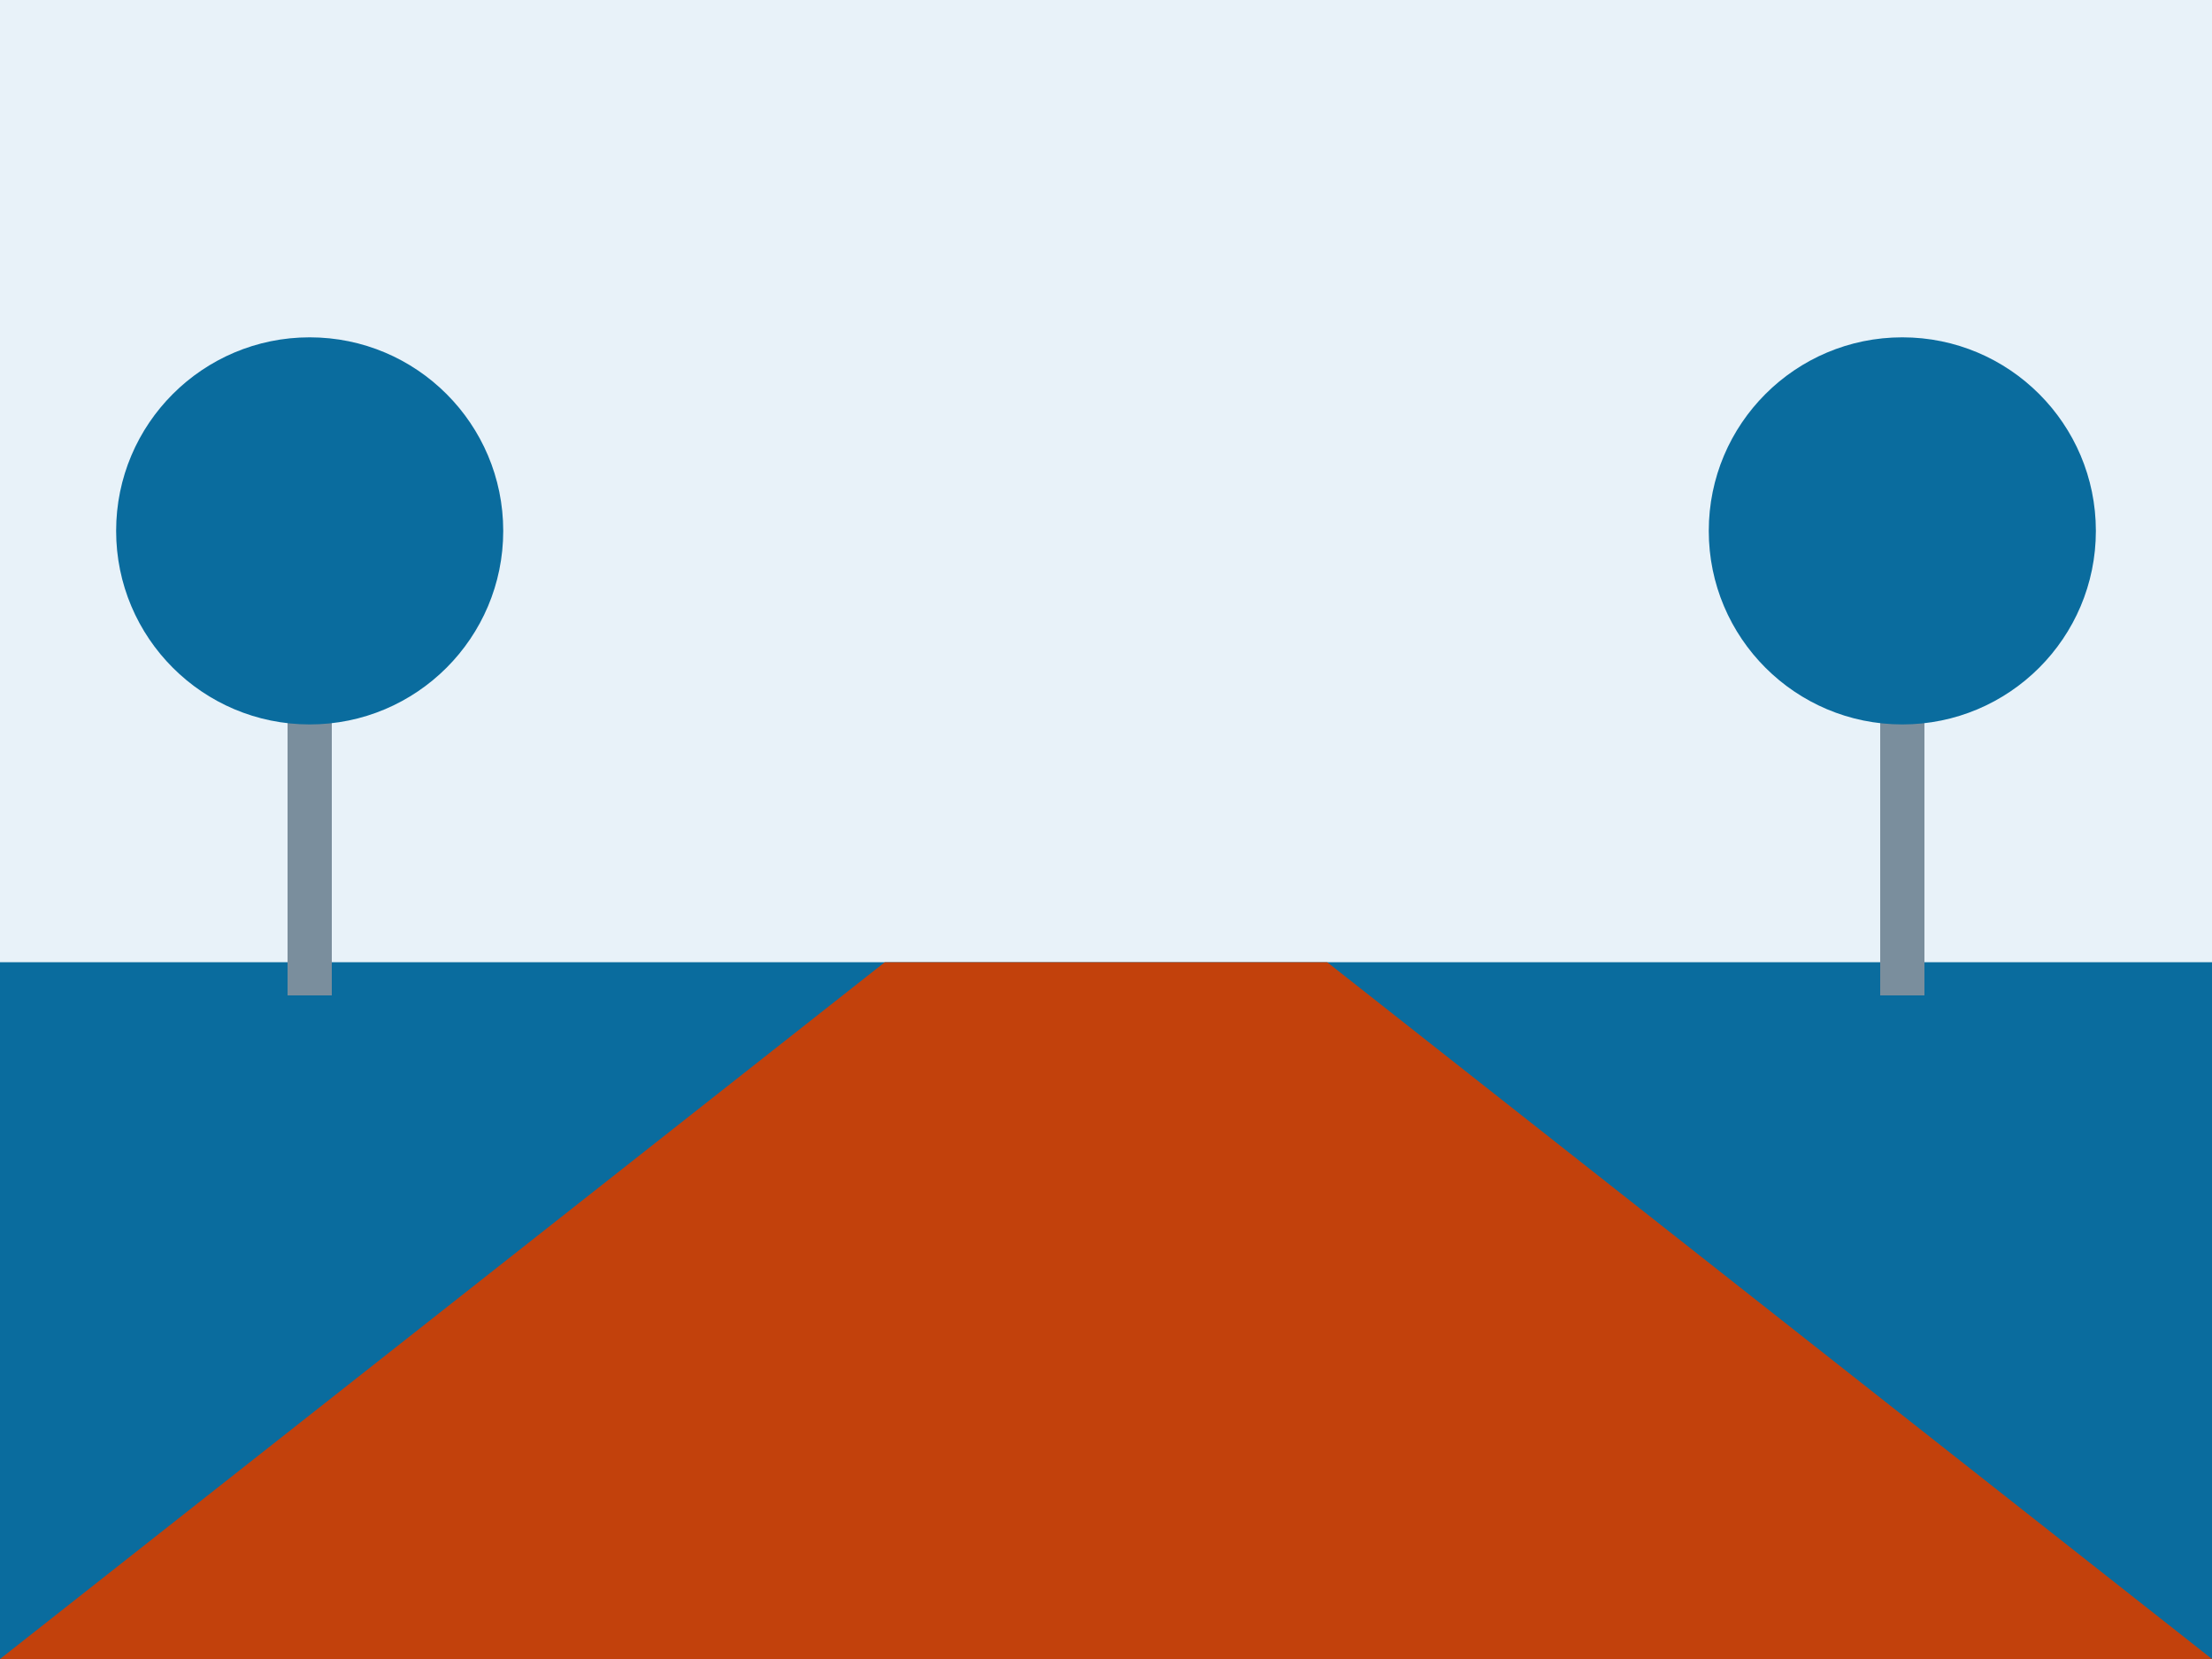
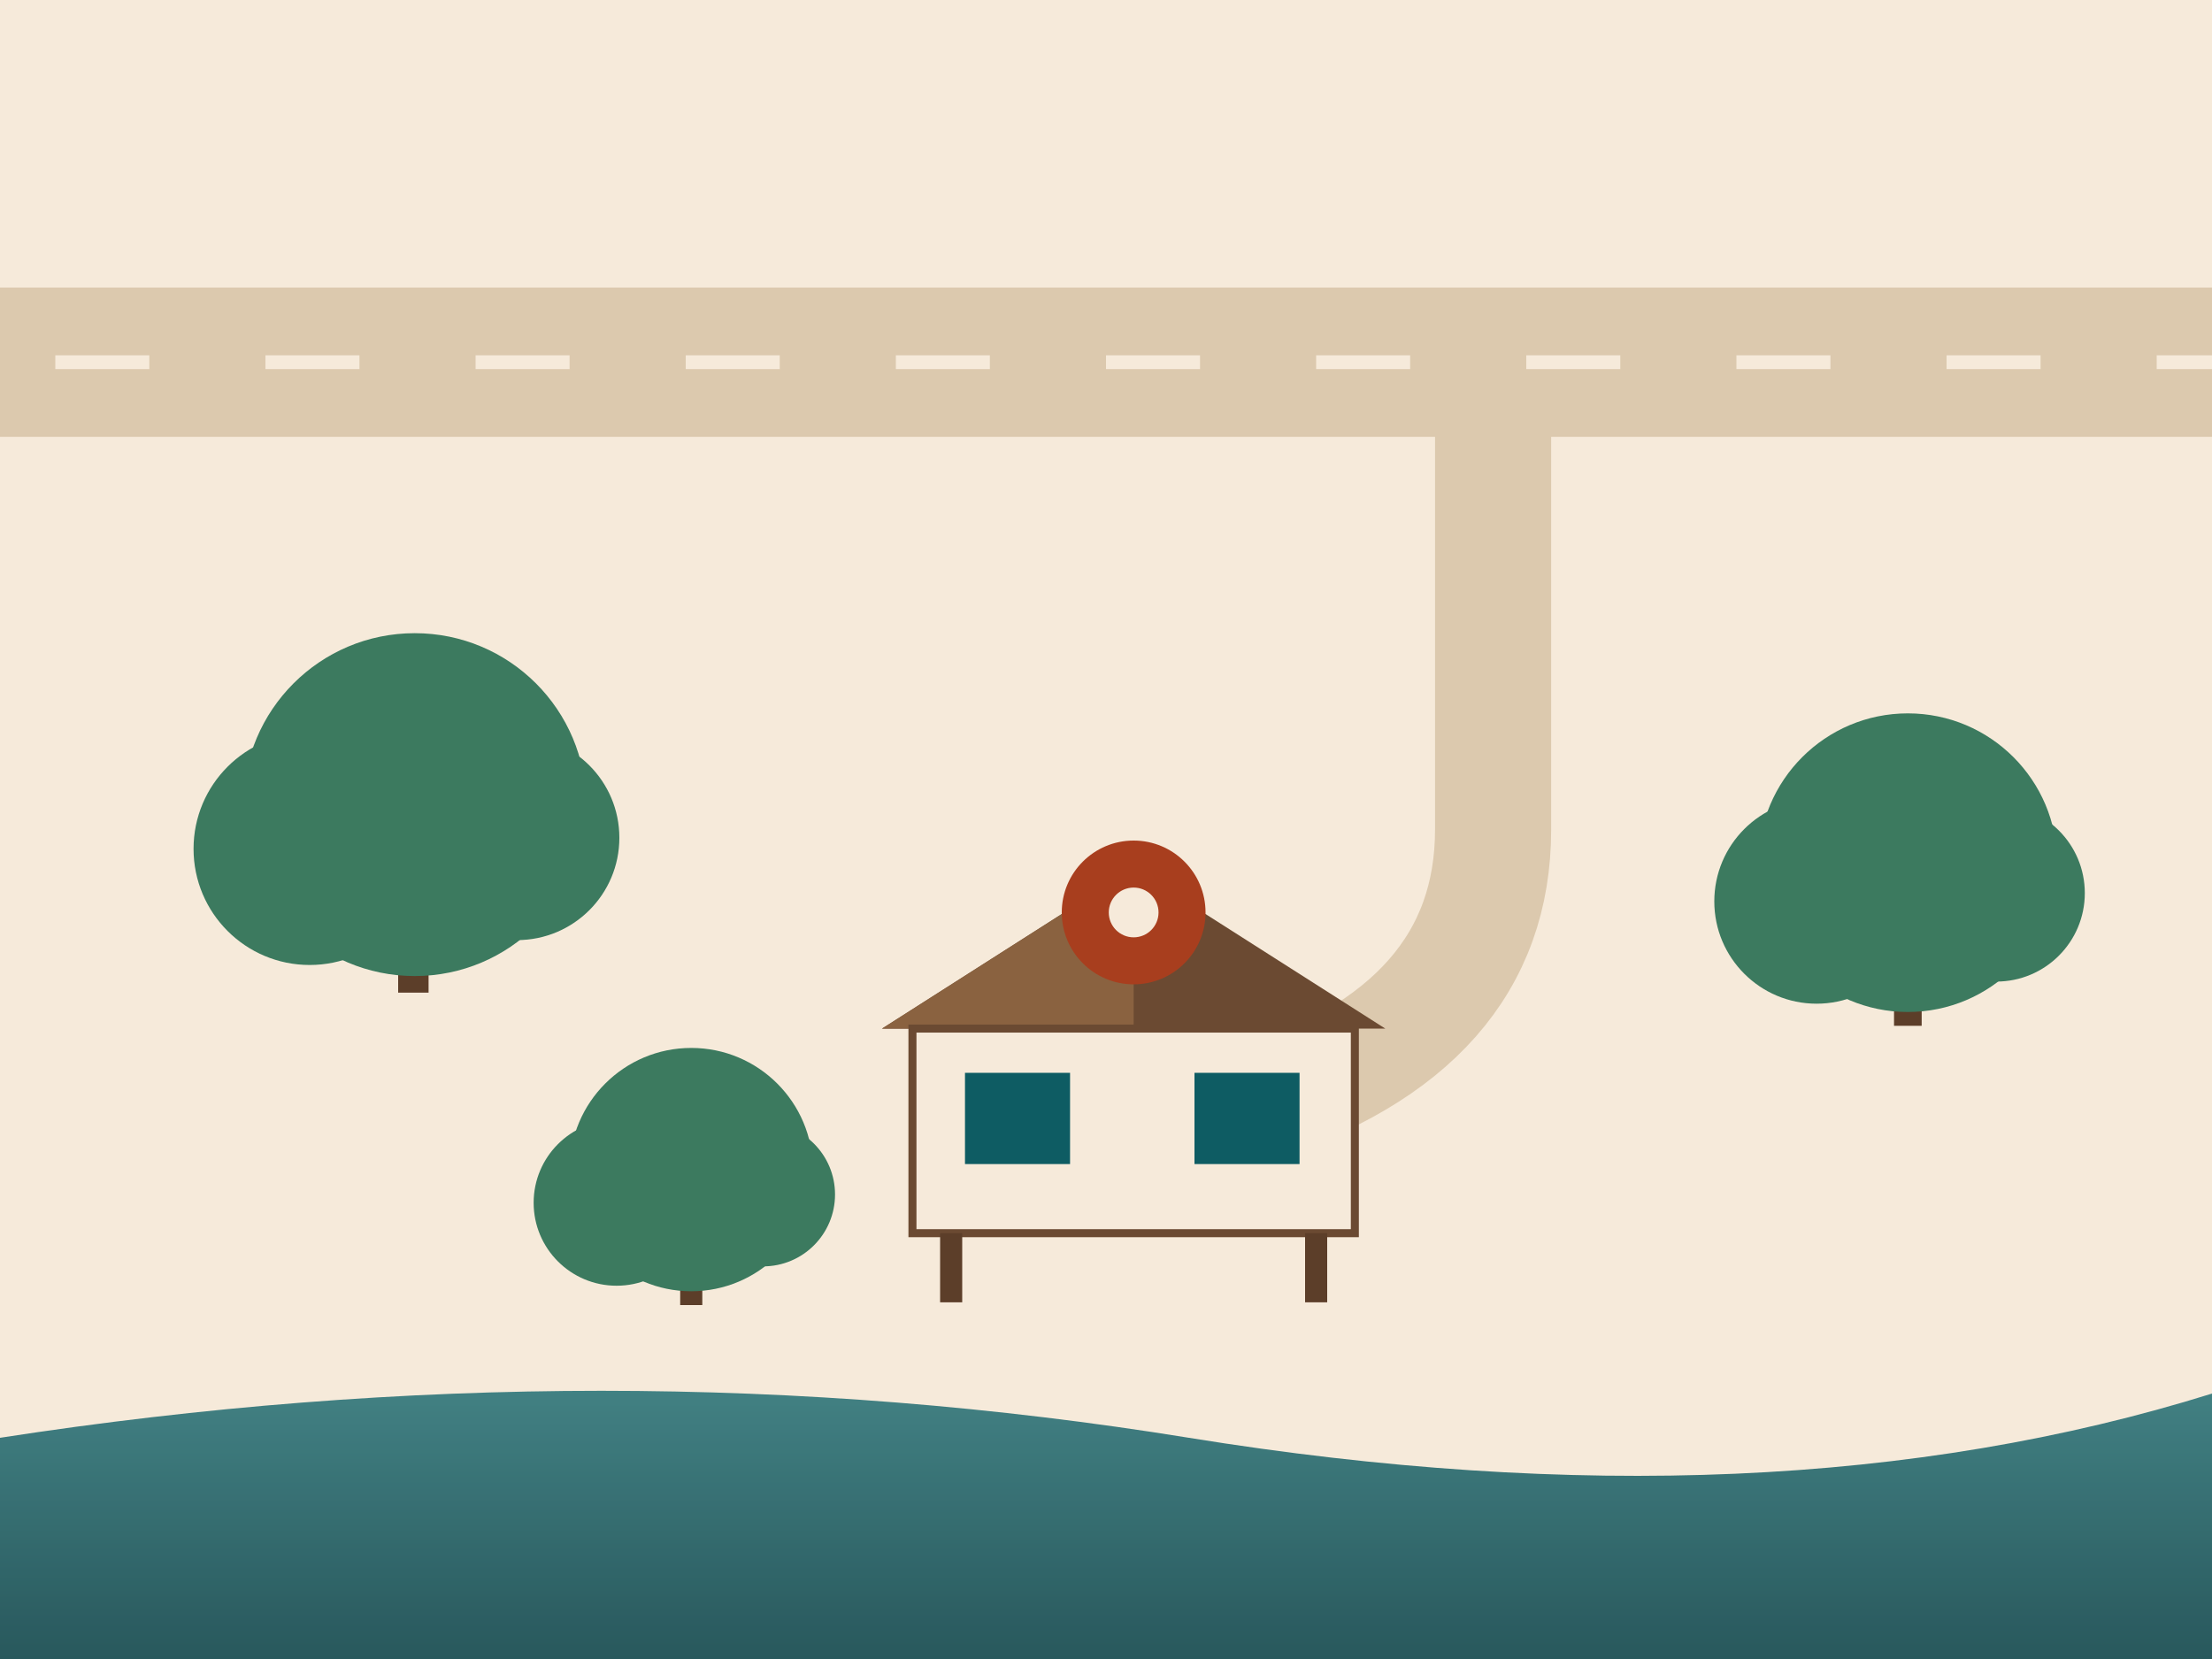
<svg xmlns="http://www.w3.org/2000/svg" viewBox="0 0 800 600" width="800" height="600" role="img" aria-label="Đường vào homestay">
-   <rect width="800" height="600" fill="#E8F2F9" />
-   <rect y="348" width="800" height="252" fill="#0A6C9E" />
-   <polygon points="320,348 480,348 800,600 0,600" fill="#C2410C" />
-   <rect x="104" y="216" width="16" height="144" fill="#7A8E9D" />
-   <circle cx="112" cy="192" r="70" fill="#0A6C9E" />
-   <rect x="680" y="216" width="16" height="144" fill="#7A8E9D" />
-   <circle cx="688" cy="192" r="70" fill="#0A6C9E" />
+   <rect width="800" height="600" fill="#F6EADA" />
+   <defs>
+     <linearGradient id="nuoc" x1="0" y1="0" x2="0" y2="1">
+       <stop offset="0" stop-color="#2E757A" />
+       <stop offset="1" stop-color="#12484F" />
+     </linearGradient>
+   </defs>
+   <path d="M0 520 Q220 486 430 520 T800 504 L800 600 L0 600Z" fill="url(#nuoc)" opacity=".9" />
+   <rect y="104" width="800" height="54" fill="#DCC9AE" />
+   <line x1="20" y1="131" x2="54" y2="131" stroke="#F6EADA" stroke-width="5" />
+   <line x1="96" y1="131" x2="130" y2="131" stroke="#F6EADA" stroke-width="5" />
+   <line x1="172" y1="131" x2="206" y2="131" stroke="#F6EADA" stroke-width="5" />
+   <line x1="248" y1="131" x2="282" y2="131" stroke="#F6EADA" stroke-width="5" />
+   <line x1="324" y1="131" x2="358" y2="131" stroke="#F6EADA" stroke-width="5" />
+   <line x1="400" y1="131" x2="434" y2="131" stroke="#F6EADA" stroke-width="5" />
+   <line x1="476" y1="131" x2="510" y2="131" stroke="#F6EADA" stroke-width="5" />
+   <line x1="552" y1="131" x2="586" y2="131" stroke="#F6EADA" stroke-width="5" />
+   <line x1="628" y1="131" x2="662" y2="131" stroke="#F6EADA" stroke-width="5" />
+   <line x1="704" y1="131" x2="738" y2="131" stroke="#F6EADA" stroke-width="5" />
+   <line x1="780" y1="131" x2="814" y2="131" stroke="#F6EADA" stroke-width="5" />
+   <path d="M540 158 L540 300 Q540 372 452 400" stroke="#DCC9AE" stroke-width="42" fill="none" stroke-linecap="round" />
+   <g fill="#3C7A5F">
+     <rect x="144" y="300" width="11" height="59" fill="#5C3E29" />
+     <circle cx="150" cy="291" r="62" />
+     <circle cx="112" cy="307" r="42" />
+     <circle cx="187" cy="303" r="37" />
+   </g>
+   <g fill="#3C7A5F">
+     <rect x="685" y="320" width="10" height="51" fill="#5C3E29" />
+     <circle cx="690" cy="312" r="54" />
+     <circle cx="657" cy="326" r="37" />
+     <circle cx="722" cy="323" r="32" />
+   </g>
+   <g fill="#3C7A5F">
+     <rect x="246" y="430" width="8" height="42" fill="#5C3E29" />
+     <circle cx="250" cy="423" r="44" />
+     <circle cx="223" cy="435" r="30" />
+     <circle cx="276" cy="432" r="26" />
+   </g>
+   <polygon points="319,372 410,314 501,372" fill="#6B4A32" />
+   <polygon points="319,372 410,314 410,372" fill="#8A6240" />
+   <rect x="330" y="372" width="160" height="74" fill="#F6EADA" />
+   <rect x="330" y="372" width="160" height="74" fill="none" stroke="#6B4A32" stroke-width="2.9" />
+   <rect x="349" y="388" width="38" height="33" fill="#0E5C63" />
+   <rect x="432" y="388" width="38" height="33" fill="#0E5C63" />
+   <rect x="340" y="446" width="8" height="25" fill="#5C3E29" />
+   <rect x="472" y="446" width="8" height="25" fill="#5C3E29" />
+   <circle cx="410" cy="330" r="26" fill="#A83E1E" />
+   <circle cx="410" cy="330" r="9" fill="#F6EADA" />
</svg>
